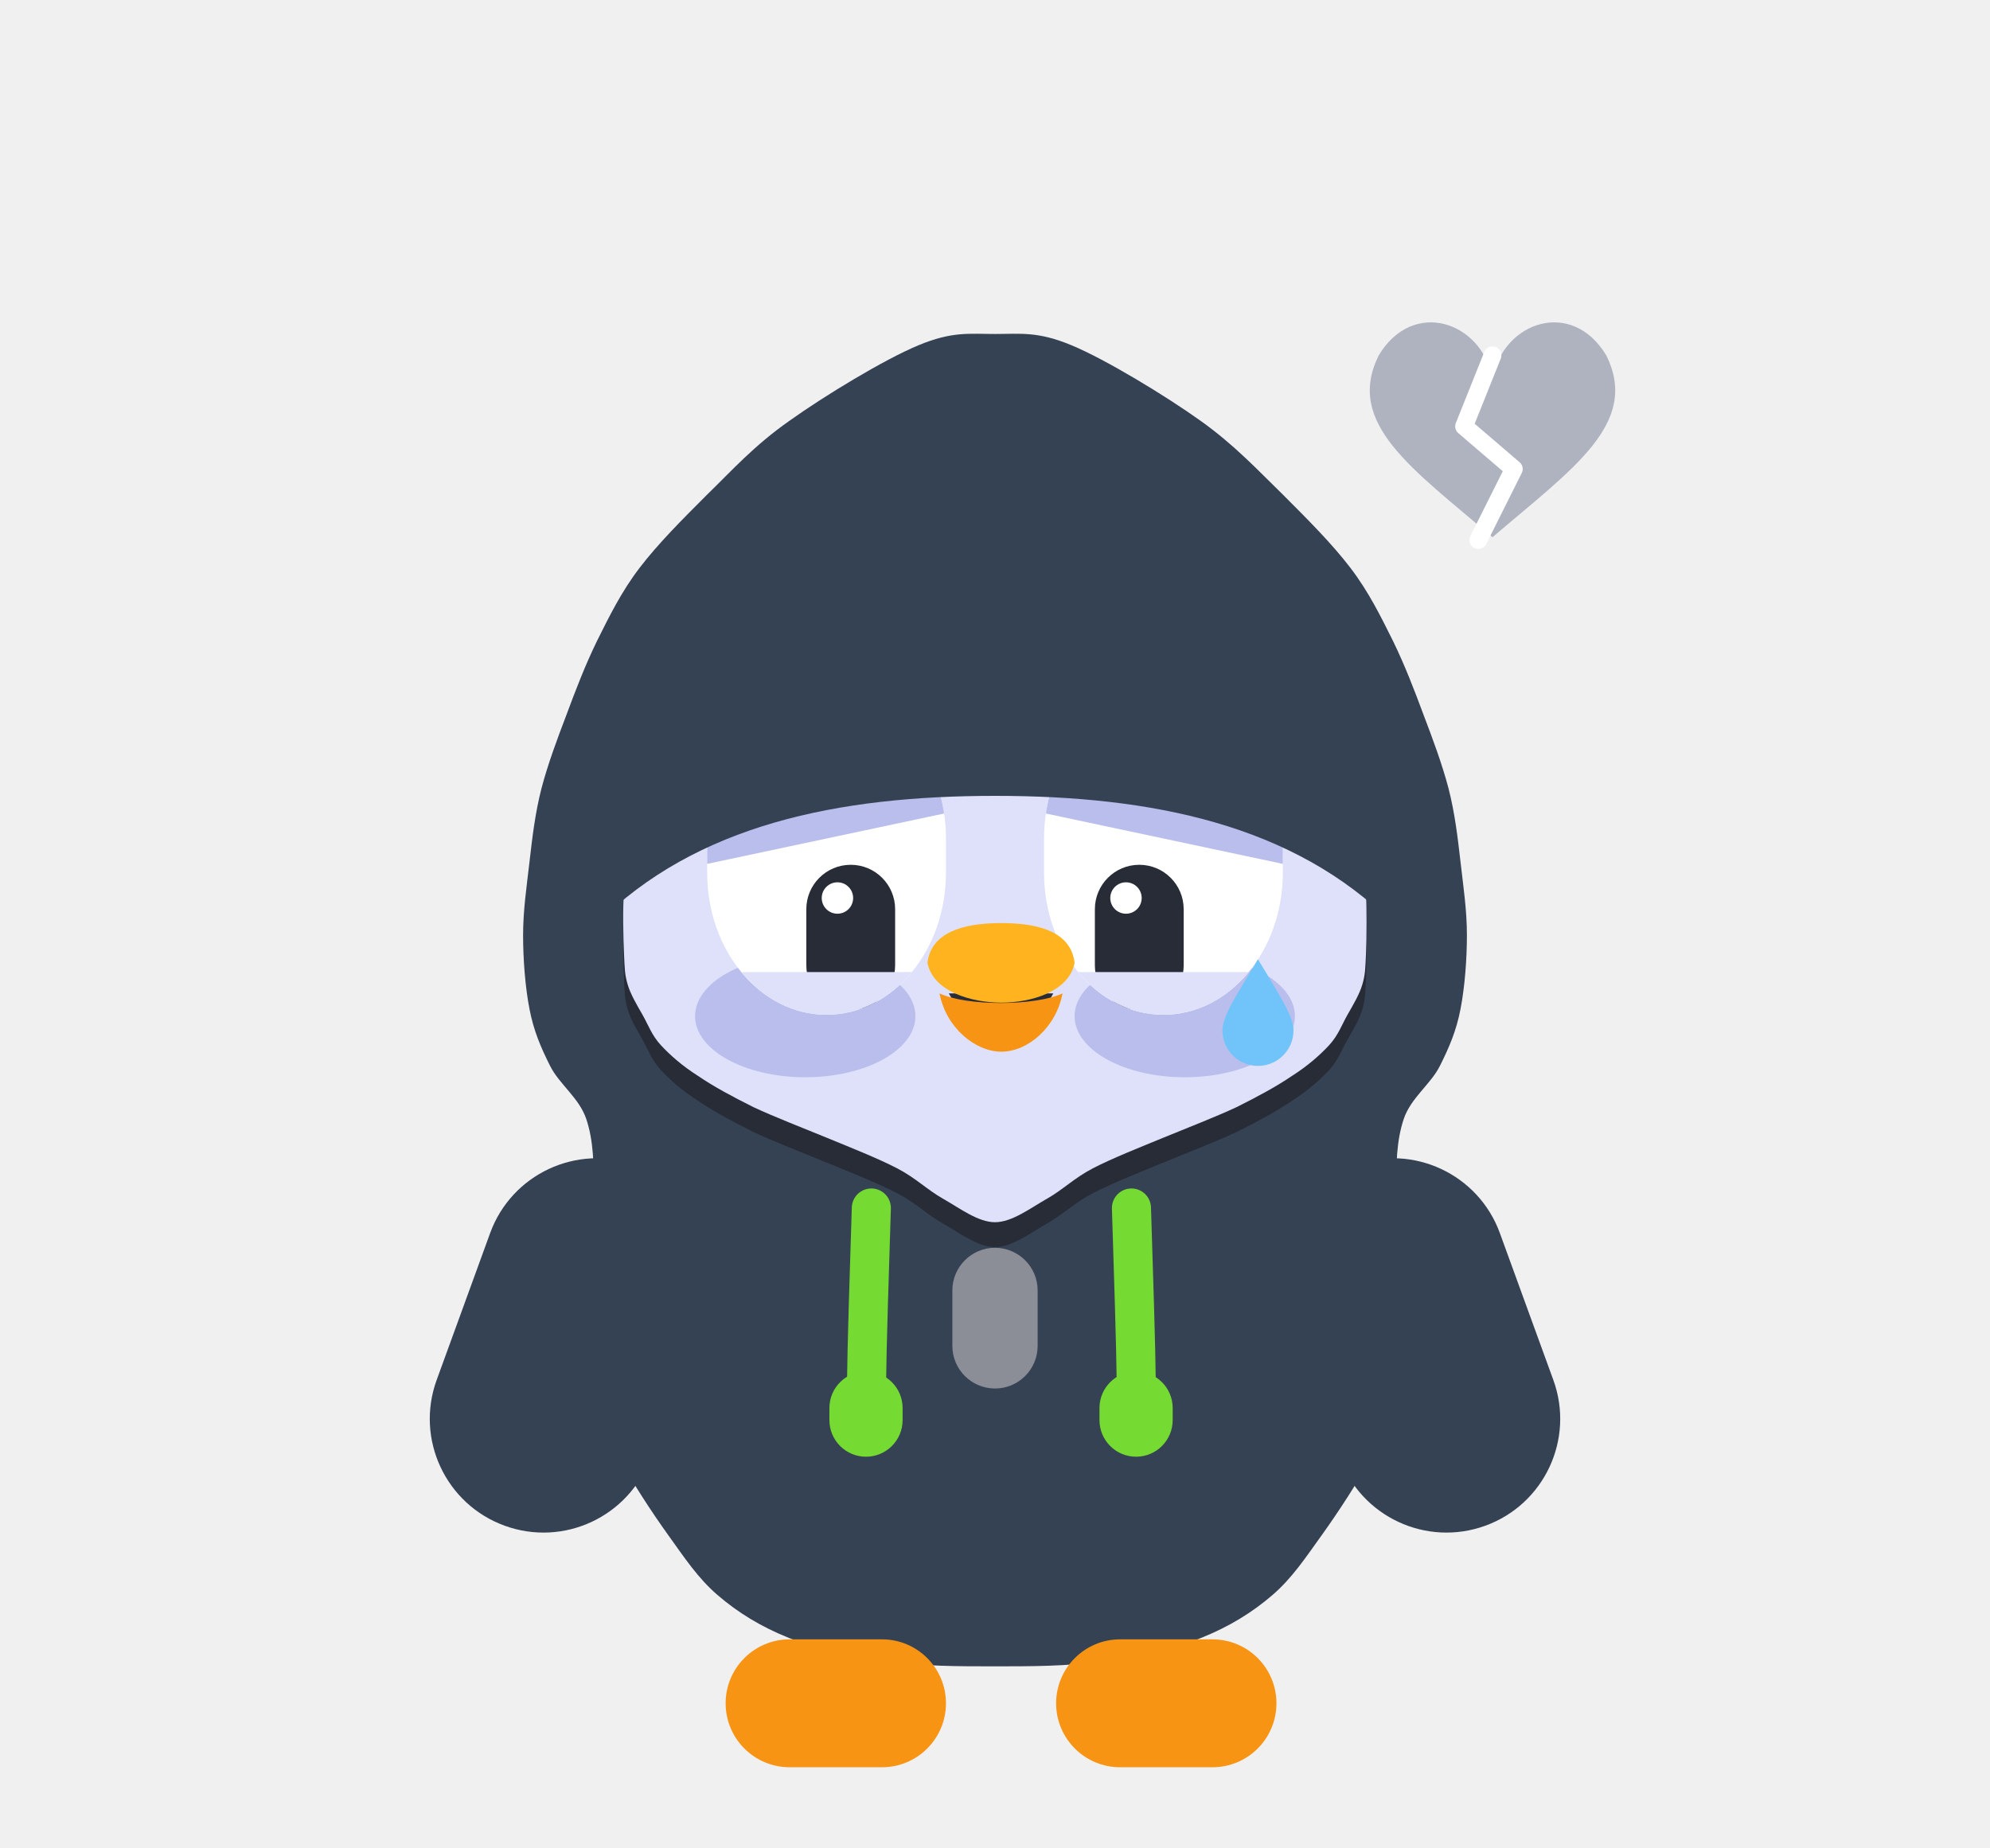
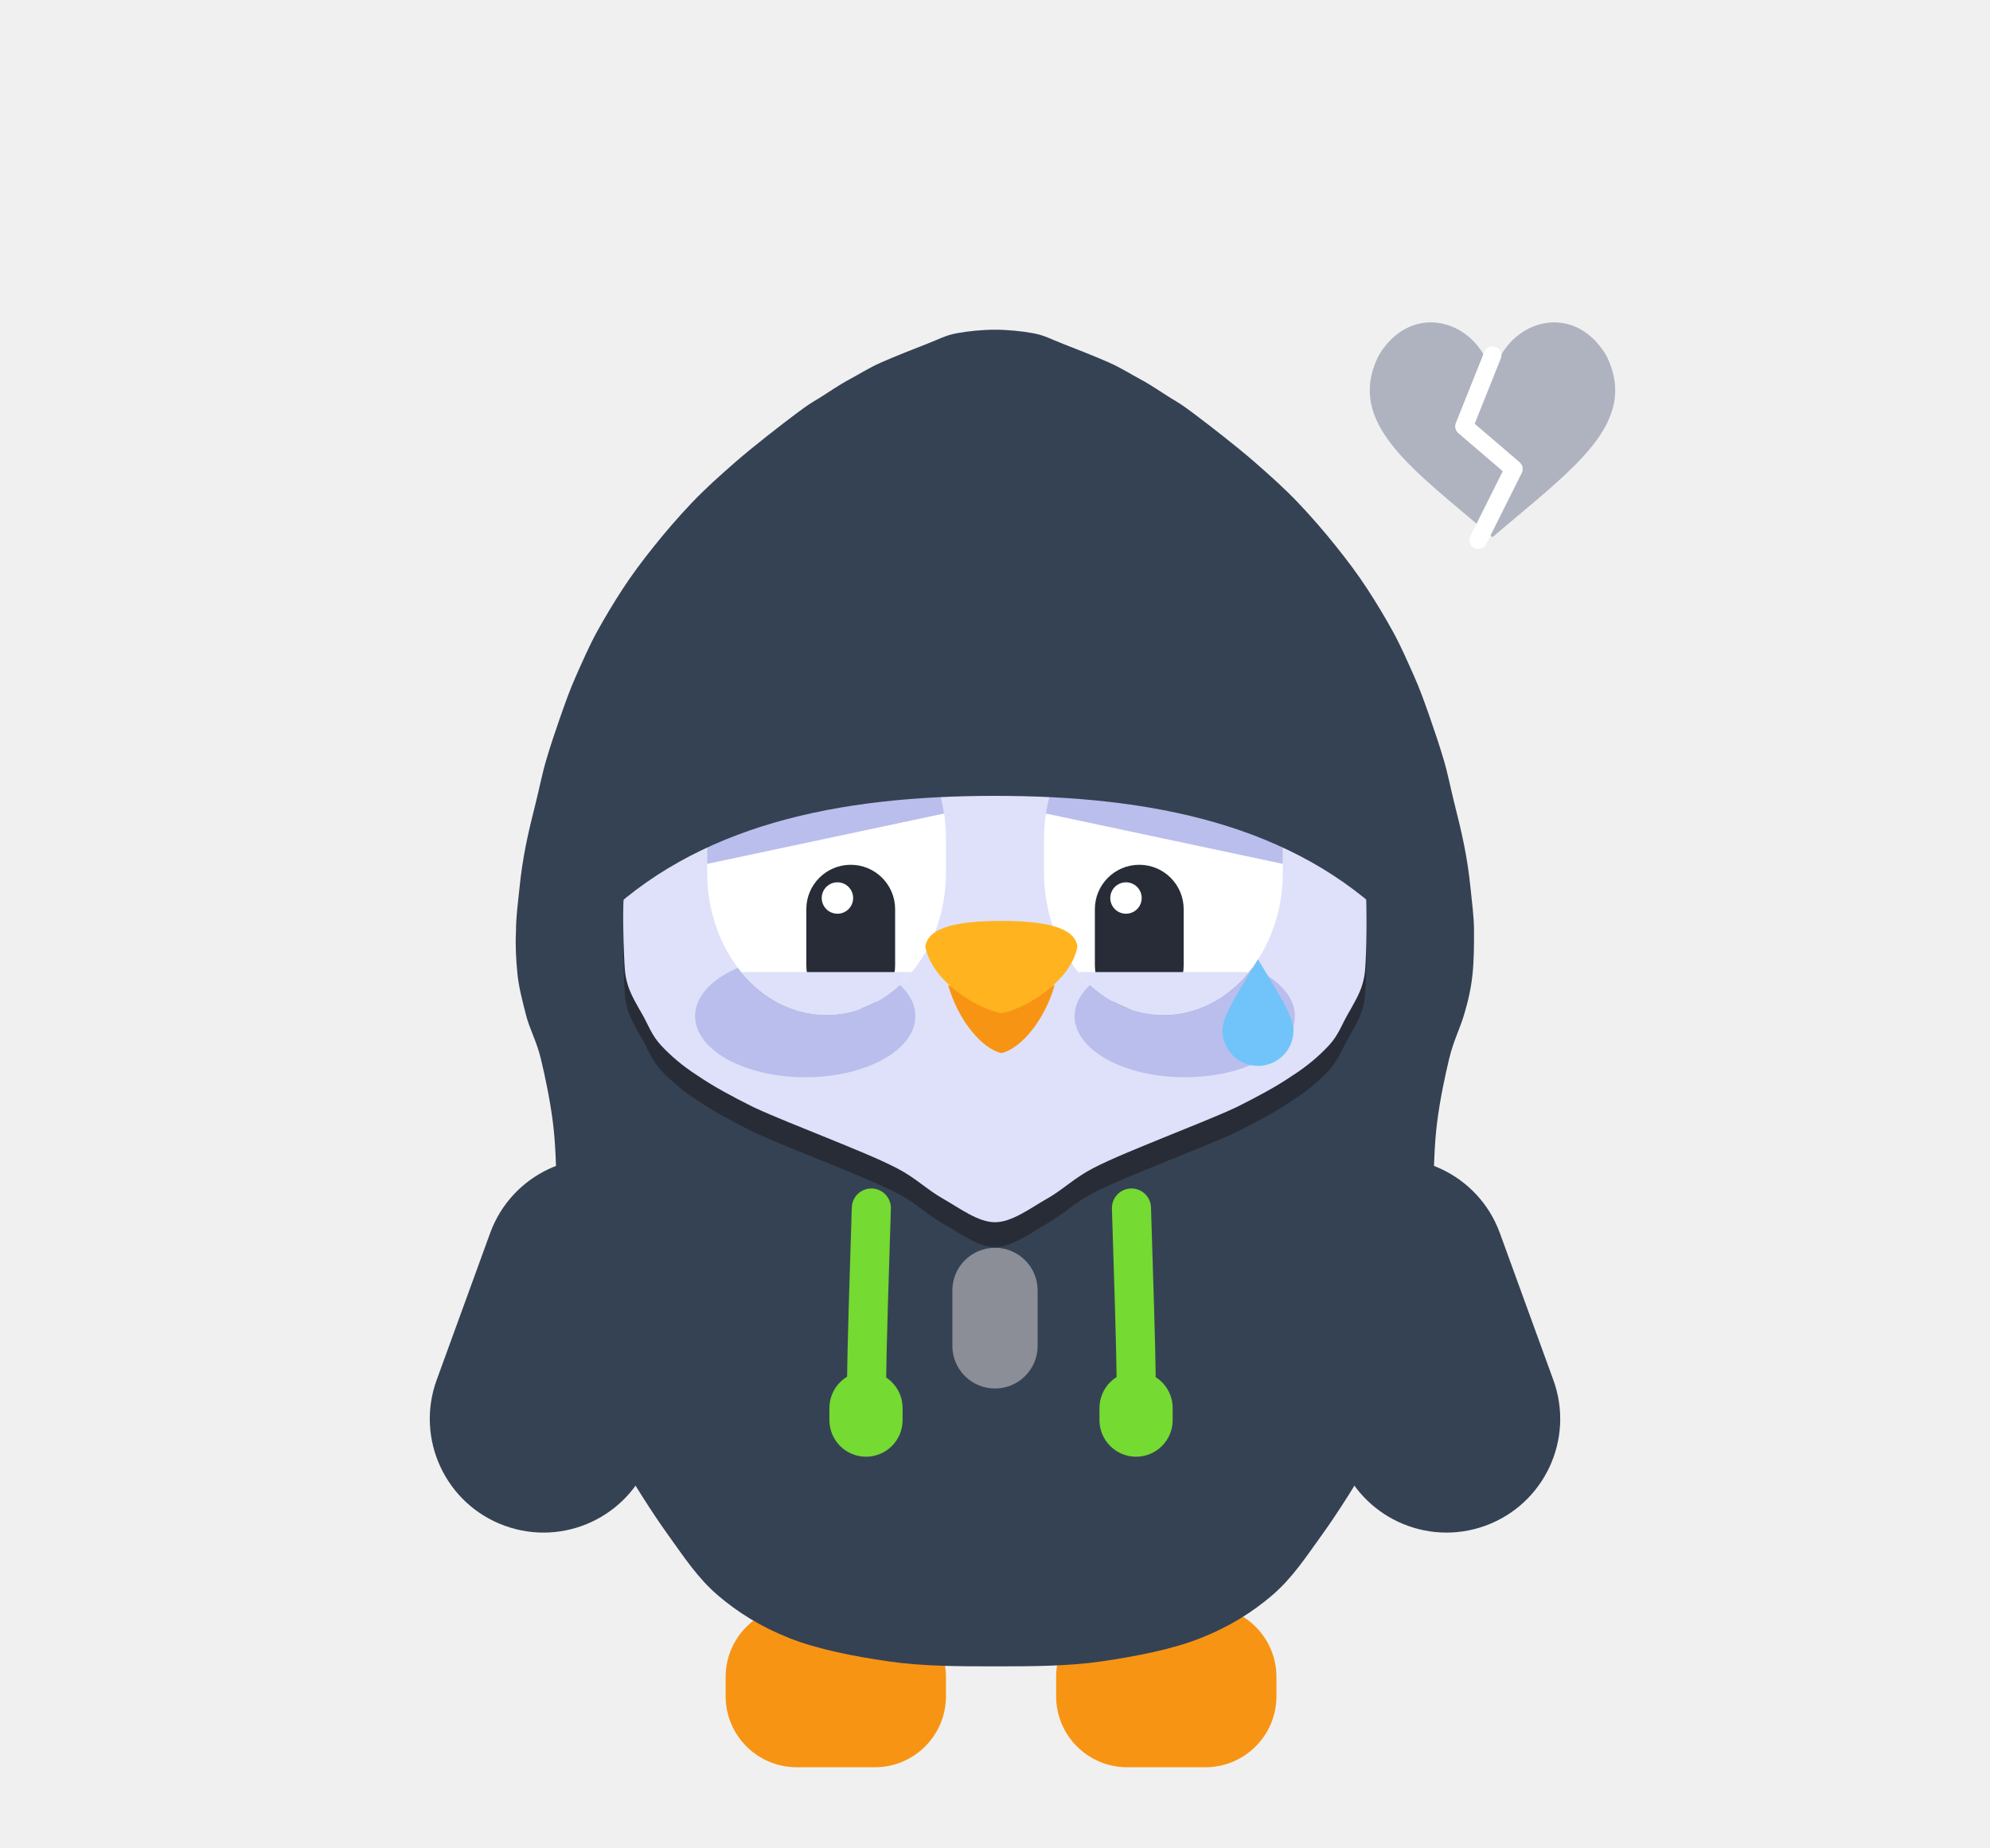
<svg xmlns="http://www.w3.org/2000/svg" viewBox="-40 -40 280 260" aria-hidden="true">
  <style>
  .byte-twinkle { transform-box: fill-box; transform-origin: center; animation: byte-twinkle 1.6s ease-in-out infinite }
  @keyframes byte-twinkle { 0%,100% { transform: scale(1) rotate(0) } 50% { transform: scale(.7) rotate(20deg) } }
  .byte-float { animation: byte-float 2.4s ease-in-out infinite }
  @keyframes byte-float { 0%,100% { transform: translateY(0) } 50% { transform: translateY(-4px) } }
  .byte-smoke { animation: byte-smoke 1.8s ease-out infinite }
  @keyframes byte-smoke { 0% { opacity: 0; transform: translateY(6px) } 25% { opacity: 1 } 100% { opacity: 0; transform: translateY(-10px) } }
  .byte-tear { animation: byte-tear 1.8s ease-in infinite }
  .byte-tear + .byte-tear { animation-delay: .6s }
  @keyframes byte-tear { 0% { opacity: 0; transform: translateY(0) } 15% { opacity: 1; transform: translateY(2px) }
    80% { opacity: 1; transform: translateY(14px) } 100% { opacity: 0; transform: translateY(18px) } }
  @media (prefers-reduced-motion: reduce) {
    .byte-twinkle, .byte-float, .byte-smoke, .byte-tear { animation: none }
    .byte-tear { transform: translateY(2px) }
  }
</style>
  <defs>
    <clipPath id="eyeL-R0">
      <rect x="59.5" y="58" width="33.6" height="44.8" rx="16.8" ry="20" />
    </clipPath>
    <clipPath id="eyeR-R0">
      <rect x="106.9" y="58" width="33.6" height="44.8" rx="16.8" ry="20" />
    </clipPath>
  </defs>
  <g>
    <g transform="translate(44 139)">
      <g transform="rotate(-70)">
        <rect x="-38" y="-16" width="54" height="32" rx="16" fill="#354254" />
      </g>
    </g>
  </g>
  <g transform="translate(200 0) scale(-1 1)">
    <g transform="translate(44 139)">
      <g transform="rotate(-70)">
        <rect x="-38" y="-16" width="54" height="32" rx="16" fill="#354254" />
      </g>
    </g>
  </g>
-   <path fill="#354254" d="M100.0 7.0 C103.6 7.0 106.0 6.6 110.8 8.6 C115.6 10.6 124.0 15.7 128.9 19.2 C133.8 22.7 137.0 26.2 140.5 29.6 C144.0 33.1 147.4 36.5 150.0 39.9 C152.6 43.3 154.3 46.8 156.0 50.2 C157.7 53.7 159.0 57.1 160.3 60.6 C161.6 64.0 162.9 67.5 163.8 70.9 C164.7 74.4 165.1 77.8 165.5 81.3 C165.9 84.8 166.4 88.1 166.4 91.6 C166.4 95.0 166.1 98.9 165.5 102.0 C164.9 105.1 163.9 107.4 162.6 110.0 C161.3 112.6 158.5 114.5 157.5 117.5 C156.5 120.5 156.4 123.9 156.5 128.0 C156.6 132.1 157.8 137.5 158.0 142.0 C158.2 146.5 158.3 151.2 157.5 155.0 C156.7 158.8 154.9 161.5 153.0 165.0 C151.1 168.5 148.3 172.8 146.0 176.0 C143.7 179.2 141.8 182.1 139.0 184.5 C136.2 186.9 133.0 188.9 129.0 190.5 C125.0 192.1 119.8 193.1 115.0 193.8 C110.2 194.5 105.0 194.5 100.0 194.5 C95.0 194.5 89.8 194.5 85.0 193.8 C80.2 193.1 75.0 192.1 71.0 190.5 C67.0 188.9 63.8 186.9 61.0 184.5 C58.2 182.1 56.3 179.2 54.0 176.0 C51.7 172.8 48.9 168.5 47.0 165.0 C45.1 161.5 43.3 158.8 42.5 155.0 C41.7 151.2 41.8 146.5 42.0 142.0 C42.2 137.5 43.4 132.1 43.5 128.0 C43.6 123.9 43.5 120.5 42.5 117.5 C41.5 114.5 38.7 112.6 37.4 110.0 C36.1 107.4 35.1 105.1 34.5 102.0 C33.9 98.9 33.6 95.0 33.6 91.6 C33.6 88.1 34.1 84.8 34.5 81.3 C34.9 77.8 35.3 74.4 36.2 70.9 C37.1 67.5 38.4 64.0 39.7 60.6 C41.0 57.1 42.3 53.7 44.0 50.2 C45.7 46.8 47.4 43.3 50.0 39.9 C52.6 36.5 56.0 33.1 59.5 29.6 C63.0 26.2 66.1 22.7 71.1 19.2 C76.0 15.7 84.4 10.6 89.2 8.6 C94.0 6.6 96.4 7.0 100.0 7.0 Z" />
+   <g fill="#F89413">
+     <rect x="62.1" y="186" width="31" height="22.7" rx="10" />
+     <rect x="108.6" y="186" width="31" height="22.7" rx="10" />
+   </g>
+   <path fill="#354254" d="M100.0 6.4 C101.8 6.4 103.8 6.6 105.4 6.9 C107.0 7.2 107.8 7.7 109.6 8.4 C111.4 9.1 114.2 10.2 116.0 11.0 C117.8 11.8 119.0 12.6 120.5 13.4 C122.0 14.2 123.4 15.2 124.7 16.0 C126.0 16.8 126.1 16.8 128.1 18.3 C130.1 19.8 134.1 22.9 136.5 25.0 C138.9 27.1 140.8 28.8 142.7 30.8 C144.6 32.8 146.4 34.9 148.0 36.9 C149.6 38.9 151.1 40.9 152.4 42.9 C153.7 44.9 154.9 46.9 156.0 48.9 C157.1 50.9 158.0 53.0 158.9 55.0 C159.8 57.0 160.5 59.0 161.2 61.0 C161.9 63.0 162.5 64.8 163.1 66.8 C163.7 68.8 164.1 70.9 164.6 72.9 C165.1 74.9 165.6 76.9 166.0 78.9 C166.4 80.9 166.7 82.9 166.9 84.9 C167.1 86.9 167.4 89.0 167.4 91.0 C167.4 93.0 167.4 95.0 167.2 97.0 C167.0 99.0 166.6 100.8 166.0 102.8 C165.4 104.8 164.5 106.5 163.9 109.0 C163.3 111.5 162.6 114.8 162.2 118.0 C161.8 121.2 161.8 124.0 161.6 128.0 C161.4 132.0 161.6 137.5 161.0 142.0 C160.4 146.5 159.3 151.2 158.0 155.0 C156.7 158.8 155.0 161.5 153.0 165.0 C151.0 168.5 148.3 172.8 146.0 176.0 C143.7 179.2 141.8 182.1 139.0 184.5 C136.2 186.9 133.0 188.9 129.0 190.5 C125.0 192.1 119.8 193.1 115.0 193.8 C110.2 194.5 105.0 194.5 100.0 194.5 C95.0 194.5 89.8 194.5 85.0 193.8 C80.2 193.1 75.0 192.1 71.0 190.5 C67.0 188.9 63.8 186.9 61.0 184.5 C58.2 182.1 56.3 179.2 54.0 176.0 C51.7 172.8 49.0 168.5 47.0 165.0 C45.0 161.5 43.3 158.8 42.0 155.0 C40.7 151.2 39.6 146.5 39.0 142.0 C38.4 137.5 38.6 132.0 38.4 128.0 C38.2 124.0 38.2 121.2 37.8 118.0 C37.4 114.8 36.7 111.5 36.1 109.0 C35.5 106.5 34.5 104.8 34.0 102.8 C33.5 100.8 33.0 99.0 32.8 97.0 C32.6 95.0 32.5 93.0 32.6 91.0 C32.6 89.0 32.9 86.9 33.1 84.9 C33.3 82.9 33.6 80.9 34.0 78.9 C34.4 76.9 34.9 74.9 35.4 72.9 C35.9 70.9 36.3 68.8 36.9 66.8 C37.5 64.8 38.1 63.0 38.8 61.0 C39.5 59.0 40.2 57.0 41.1 55.0 C42.0 53.0 42.9 50.9 44.0 48.9 C45.1 46.9 46.3 44.9 47.6 42.9 C48.9 40.9 50.4 38.9 52.0 36.9 C53.6 34.9 55.4 32.8 57.3 30.8 C59.2 28.8 61.1 27.1 63.5 25.0 C65.9 22.9 69.9 19.8 71.9 18.3 C73.9 16.8 74.0 16.8 75.3 16.0 C76.6 15.2 78.0 14.2 79.5 13.4 C81.0 12.6 82.2 11.8 84.0 11.0 C85.8 10.2 88.6 9.1 90.4 8.4 C92.2 7.7 93.0 7.2 94.6 6.9 C96.2 6.6 98.2 6.4 100.0 6.4 Z" />
  <path fill="#272C36" transform="translate(0 3.5)" d="M100.0 41.6 C103.7 41.6 107.0 41.6 111.2 42.5 C115.4 43.4 121.5 45.4 125.0 46.8 C128.5 48.2 130.2 49.7 132.3 51.1 C134.4 52.5 135.9 54.0 137.5 55.4 C139.1 56.8 140.7 58.3 141.8 59.7 C143.0 61.1 143.5 62.6 144.4 64.0 C145.3 65.4 146.3 66.8 147.0 68.3 C147.7 69.8 148.1 71.2 148.7 72.7 C149.3 74.2 150.0 75.6 150.4 77.0 C150.8 78.4 151.0 79.9 151.3 81.3 C151.6 82.7 152.0 83.4 152.2 85.6 C152.3 87.8 152.3 92.0 152.2 94.2 C152.1 96.4 152.1 97.1 151.7 98.5 C151.3 99.9 150.4 101.4 149.6 102.8 C148.8 104.2 148.3 105.7 147.0 107.1 C145.7 108.5 144.0 110.0 141.8 111.4 C139.6 112.9 137.0 114.3 134.0 115.8 C131.0 117.2 127.1 118.7 123.7 120.1 C120.3 121.5 116.5 123.0 113.8 124.4 C111.1 125.8 109.6 127.4 107.3 128.7 C105.0 130.0 102.4 132.0 100.0 132.0 C97.6 132.0 95.0 130.0 92.7 128.7 C90.4 127.4 88.9 125.8 86.2 124.4 C83.5 123.0 79.7 121.5 76.3 120.1 C72.9 118.7 69.0 117.2 66.0 115.8 C63.0 114.3 60.4 112.9 58.2 111.4 C56.0 110.0 54.3 108.5 53.0 107.1 C51.7 105.7 51.2 104.2 50.4 102.8 C49.6 101.4 48.7 99.9 48.3 98.5 C47.9 97.1 47.9 96.4 47.8 94.2 C47.7 92.0 47.6 87.8 47.8 85.6 C47.9 83.4 48.4 82.7 48.7 81.3 C49.0 79.9 49.2 78.4 49.6 77.0 C50.0 75.6 50.7 74.2 51.3 72.7 C51.9 71.2 52.3 69.8 53.0 68.3 C53.7 66.8 54.7 65.4 55.6 64.0 C56.5 62.6 57.1 61.1 58.2 59.7 C59.4 58.3 60.9 56.8 62.5 55.4 C64.1 54.0 65.6 52.5 67.7 51.1 C69.8 49.7 71.5 48.2 75.0 46.8 C78.5 45.4 84.6 43.4 88.8 42.5 C93.0 41.6 96.3 41.6 100.0 41.6 Z" />
  <path fill="#DEE1F9" d="M100.0 41.6 C103.7 41.6 107.0 41.6 111.2 42.5 C115.4 43.4 121.5 45.4 125.0 46.8 C128.5 48.2 130.2 49.7 132.3 51.1 C134.4 52.5 135.9 54.0 137.5 55.4 C139.1 56.8 140.7 58.3 141.8 59.7 C143.0 61.1 143.5 62.6 144.4 64.0 C145.3 65.4 146.3 66.8 147.0 68.3 C147.7 69.8 148.1 71.2 148.7 72.7 C149.3 74.2 150.0 75.6 150.4 77.0 C150.8 78.4 151.0 79.9 151.3 81.3 C151.6 82.7 152.0 83.4 152.2 85.6 C152.3 87.8 152.3 92.0 152.2 94.2 C152.1 96.4 152.1 97.1 151.7 98.5 C151.3 99.9 150.4 101.4 149.6 102.8 C148.8 104.2 148.3 105.7 147.0 107.1 C145.7 108.5 144.0 110.0 141.8 111.4 C139.6 112.9 137.0 114.3 134.0 115.8 C131.0 117.2 127.1 118.7 123.7 120.1 C120.3 121.5 116.5 123.0 113.8 124.4 C111.1 125.8 109.6 127.4 107.3 128.7 C105.0 130.0 102.4 132.0 100.0 132.0 C97.6 132.0 95.0 130.0 92.7 128.7 C90.4 127.4 88.9 125.8 86.2 124.4 C83.5 123.0 79.7 121.5 76.3 120.1 C72.9 118.7 69.0 117.2 66.0 115.8 C63.0 114.3 60.4 112.9 58.2 111.4 C56.0 110.0 54.3 108.5 53.0 107.1 C51.7 105.7 51.2 104.2 50.4 102.8 C49.6 101.4 48.7 99.9 48.3 98.5 C47.9 97.1 47.9 96.4 47.8 94.2 C47.7 92.0 47.6 87.8 47.8 85.6 C47.9 83.4 48.4 82.7 48.7 81.3 C49.0 79.9 49.2 78.4 49.6 77.0 C50.0 75.6 50.7 74.2 51.3 72.7 C51.9 71.2 52.3 69.8 53.0 68.3 C53.7 66.8 54.7 65.4 55.6 64.0 C56.5 62.6 57.1 61.1 58.2 59.7 C59.4 58.3 60.9 56.8 62.5 55.4 C64.1 54.0 65.6 52.5 67.7 51.1 C69.8 49.7 71.5 48.2 75.0 46.8 C78.5 45.4 84.6 43.4 88.8 42.5 C93.0 41.6 96.3 41.6 100.0 41.6 Z" />
  <g fill="#BABEEC">
    <ellipse cx="73.3" cy="103" rx="15.5" ry="8.6" />
    <ellipse cx="126.7" cy="103" rx="15.5" ry="8.6" />
  </g>
  <g>
    <rect x="59.5" y="58" width="33.6" height="44.8" rx="16.8" ry="20" fill="#FFFFFF" />
    <g clip-path="url(#eyeL-R0)">
      <g transform="translate(3.4 11.5) translate(76.3 80.4) scale(0.85) translate(-76.3 -80.4)">
        <rect x="68.95" y="68.4" width="14.7" height="24" rx="7.35" fill="#272C36" />
        <circle cx="74.1" cy="73.9" r="2.6" fill="#FFFFFF" />
      </g>
      <rect x="41.3" y="96.8" width="70" height="70" fill="#DEE1F9" />
      <rect x="41.3" y="8" width="70" height="70" fill="#BABEEC" transform="rotate(-12 76.3 78)" />
    </g>
  </g>
  <g>
    <rect x="106.9" y="58" width="33.6" height="44.8" rx="16.8" ry="20" fill="#FFFFFF" />
    <g clip-path="url(#eyeR-R0)">
      <g transform="translate(-3.4 11.5) translate(123.7 80.4) scale(0.85) translate(-123.7 -80.4)">
        <rect x="116.35" y="68.4" width="14.7" height="24" rx="7.35" fill="#272C36" />
        <circle cx="121.5" cy="73.9" r="2.6" fill="#FFFFFF" />
      </g>
      <rect x="88.7" y="96.8" width="70" height="70" fill="#DEE1F9" />
      <rect x="88.7" y="8" width="70" height="70" fill="#BABEEC" transform="rotate(12 123.7 78)" />
    </g>
  </g>
  <path fill="#354254" d="M44 90 C44 56 68 34 100 34 C132 34 156 56 156 90 C142 76 122 72 100 72 C78 72 58 76 44 90 Z" />
  <g>
    <path class="byte-tear" fill="#71C4F9" d="M137 95 C140 100 142 103 142 105 A5 5 0 0 1 132 105 C132 103 134 100 137 95 Z" />
  </g>
-   <g transform="translate(0 99.8) scale(1 1) translate(0 -99.8)">
+   <g transform="translate(0 99.8) scale(1 1) translate(0 -99.8)" opacity="0">
    <path d="M93.5 99.8 L108.2 99.8 L104.8 105.8 C103.2 107.2 98.6 107.2 97 105.8 Z" fill="#272C36" />
    <ellipse cx="100.9" cy="104.8" rx="4.4" ry="2" fill="#FA779B" />
  </g>
-   <path d="M92.2 99.8 C96 101.6 105.6 101.6 109.5 99.8 C108.6 104.6 104.6 108 100.9 108 C97.2 108 93.1 104.6 92.2 99.8 Z" fill="#F89413" transform="translate(0 0)" />
-   <path d="M90.5 95.5 C91 91.3 95.3 89.9 100.9 89.9 C106.5 89.9 110.7 91.3 111.2 95.5 C110.4 99.6 105 101.1 100.9 101.1 C96.8 101.1 91.3 99.6 90.5 95.5 Z" fill="#FFB31F" />
+   <path d="M93.4 98.6 C96.6 100.6 105.2 100.6 108.4 98.6 C107 103.6 103.6 107.6 100.9 108.2 C98.2 107.6 94.8 103.6 93.4 98.6 Z" fill="#F89413" transform="translate(0 0)" />
+   <path d="M90.2 93.2 C90.6 90.4 95 89.6 100.9 89.6 C106.8 89.6 111.2 90.4 111.6 93.2 C110.8 97.8 104.8 101.8 100.9 102.6 C97 101.8 91 97.8 90.2 93.2 Z" fill="#FFB31F" />
  <g stroke="#75DA31" stroke-width="5.5" stroke-linecap="round" fill="none">
    <path d="M82.6 130 C82.3 140 82 148 81.9 156" />
    <path d="M119.2 130 C119.5 140 119.8 148 119.9 156" />
  </g>
  <g fill="#75DA31">
    <rect x="76.7" y="153" width="10.3" height="12" rx="5.15" />
    <rect x="114.7" y="153" width="10.3" height="12" rx="5.15" />
  </g>
  <rect x="94" y="135.6" width="12" height="19.8" rx="6" fill="#8B8E96" />
-   <g fill="#F89413">
-     <rect x="62.1" y="190.7" width="31" height="18" rx="9" />
-     <rect x="108.6" y="190.7" width="31" height="18" rx="9" />
-   </g>
  <g class="byte-float">
    <path d="M0 6 C-7 0 -13 -4 -10 -10 C-7 -15 -1 -13 0 -8 C1 -13 7 -15 10 -10 C13 -4 7 0 0 6 Z" transform="translate(170 26) scale(1.6)" fill="#AFB3BF" />
    <path d="M170 10 L166 20 L173 26 L168 36" stroke="#FFFFFF" stroke-width="2.5" stroke-linecap="round" stroke-linejoin="round" fill="none" />
  </g>
</svg>
